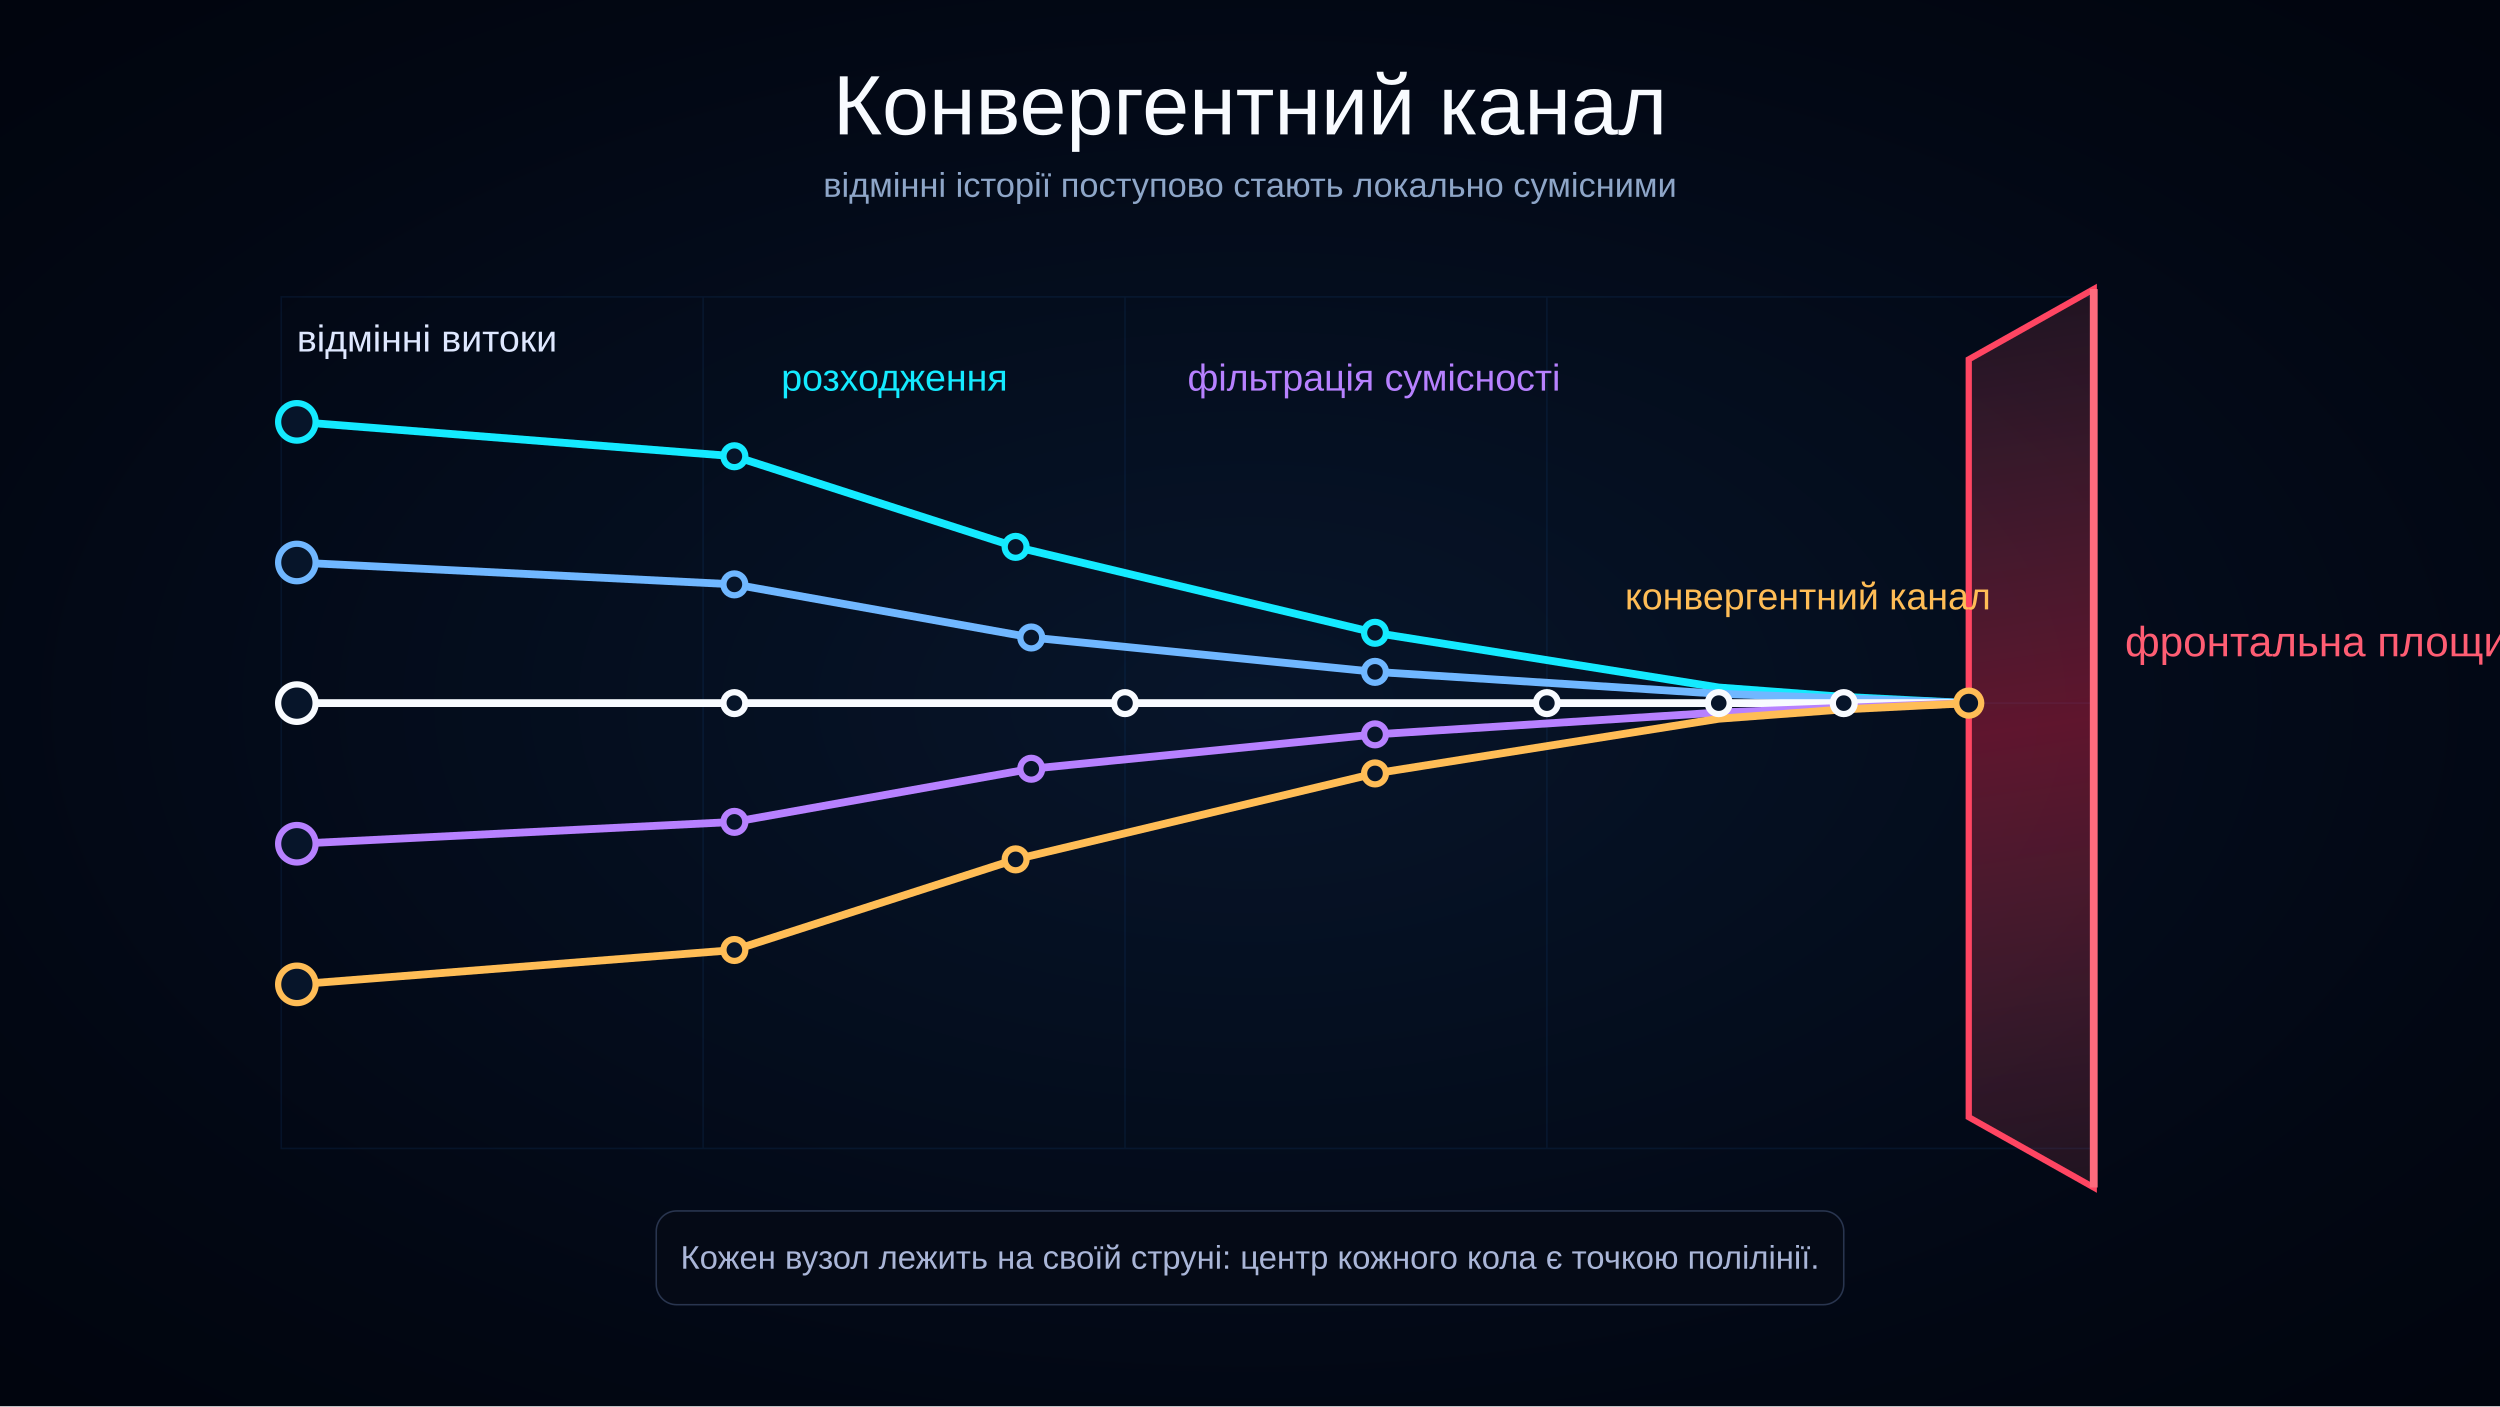
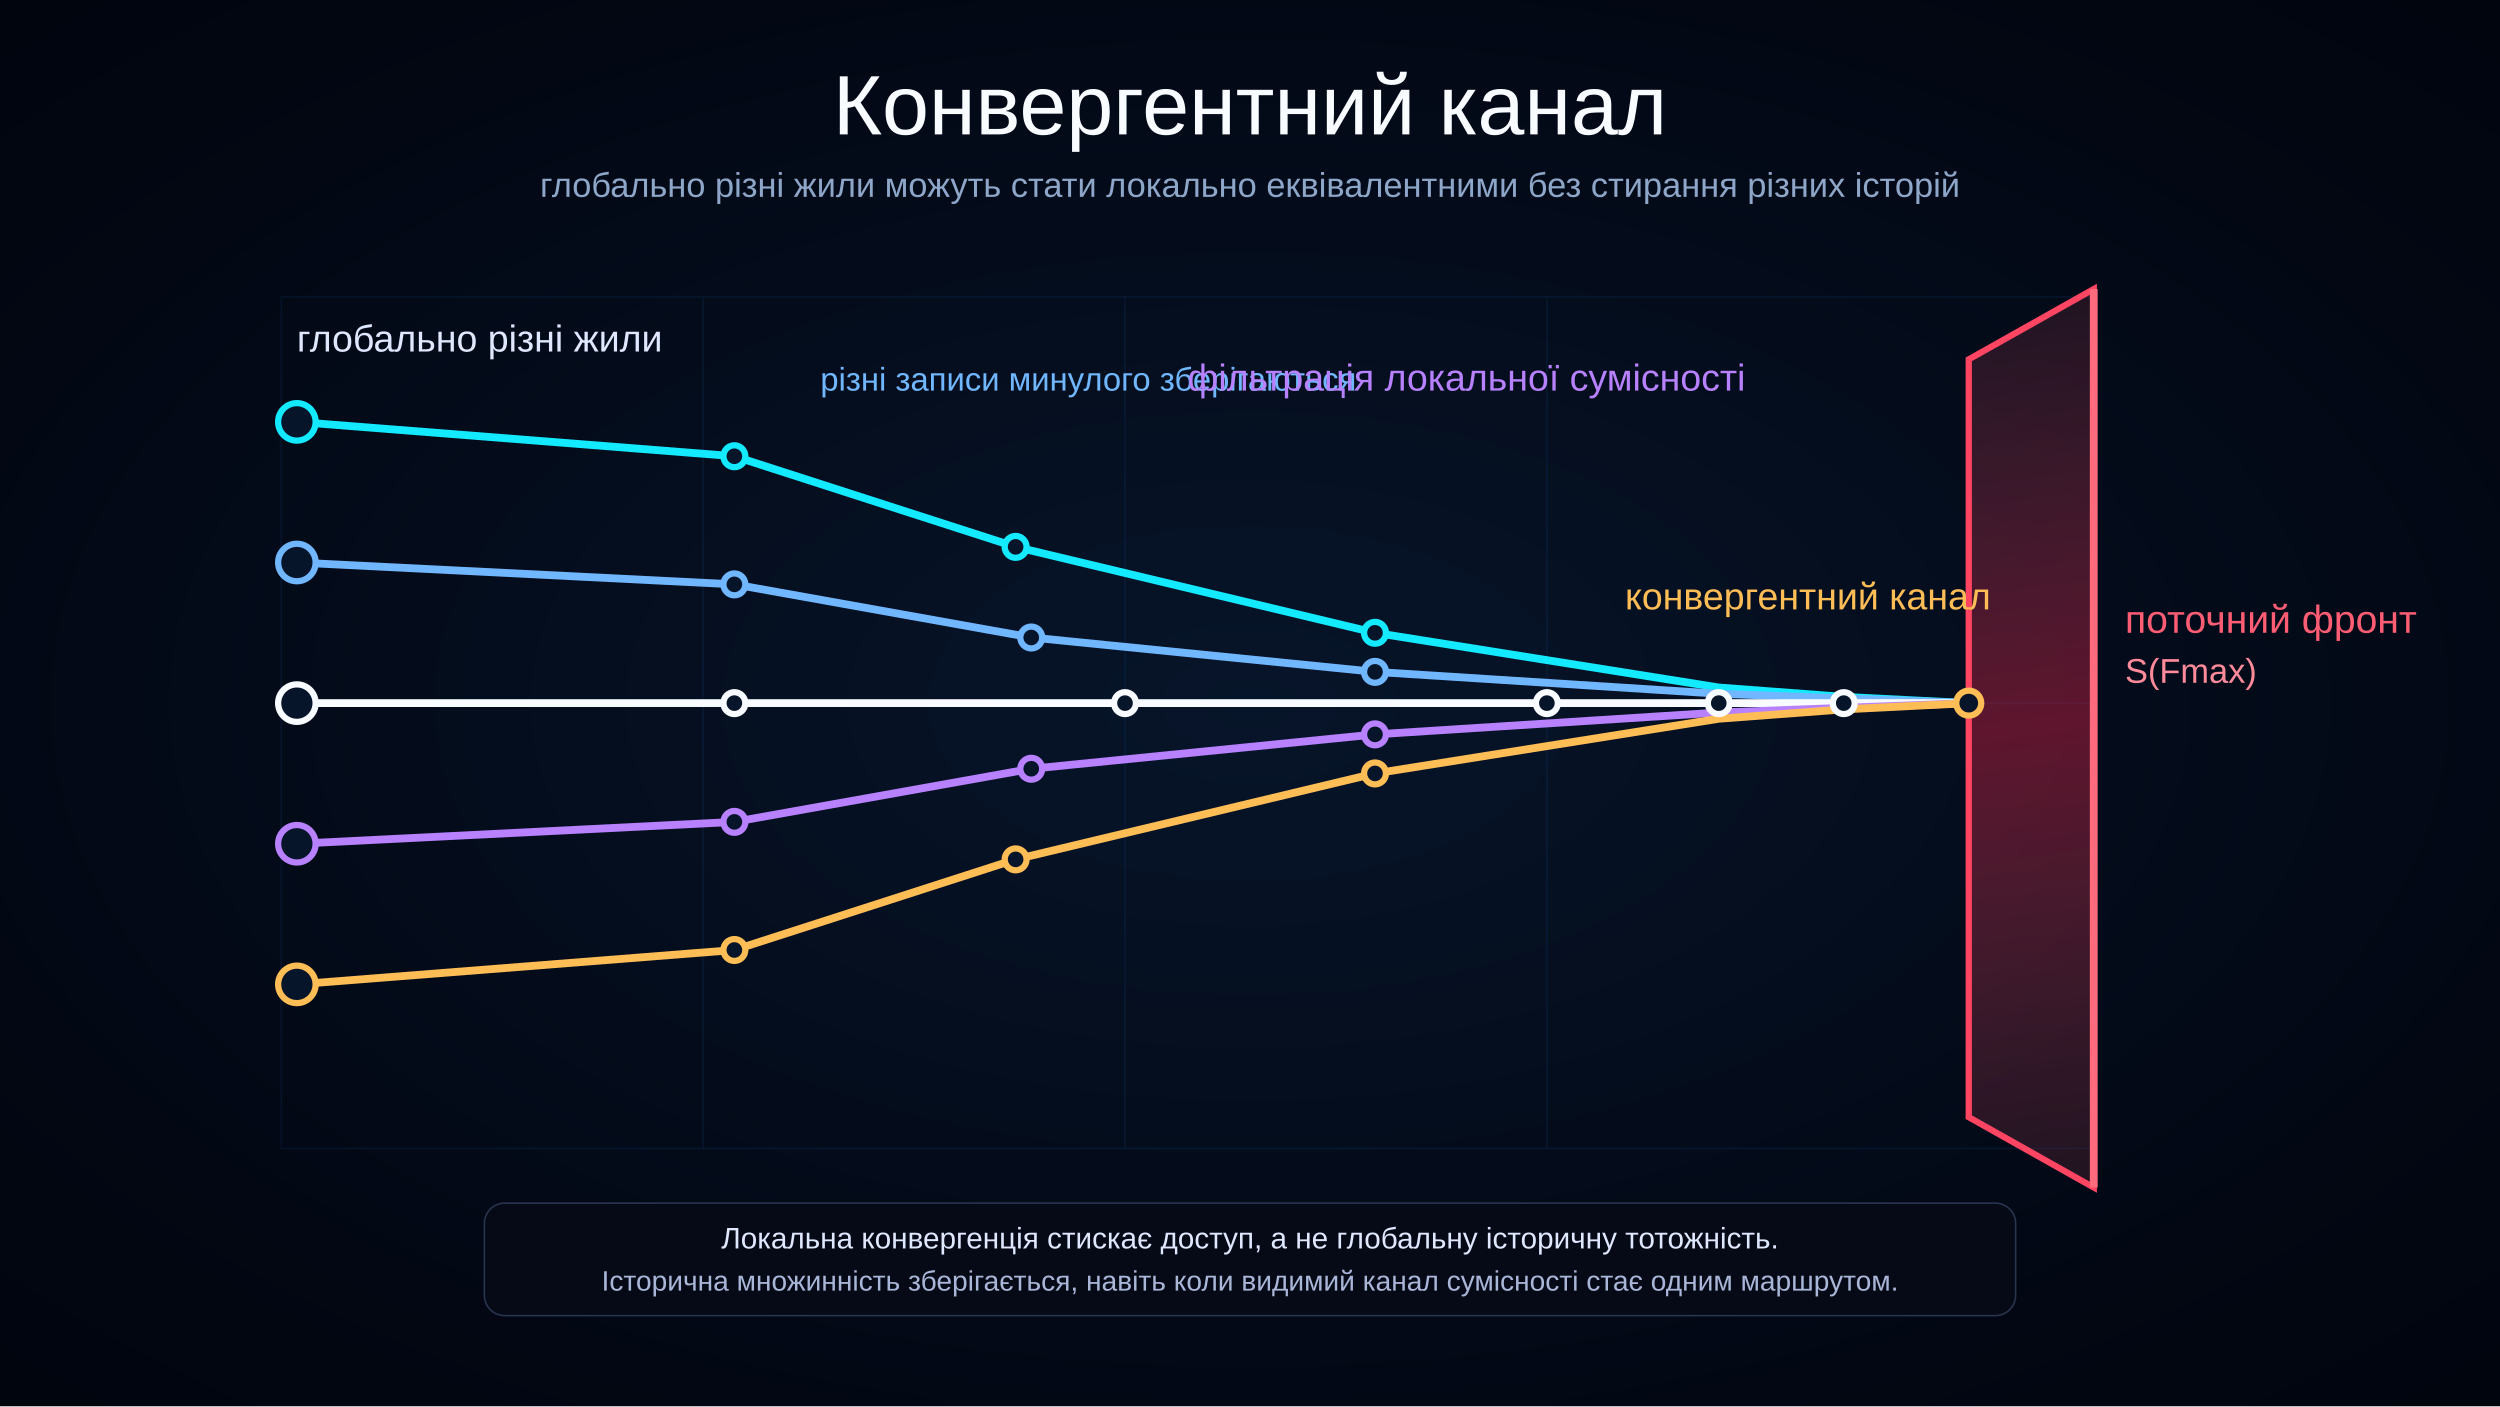
<svg xmlns="http://www.w3.org/2000/svg" viewBox="0 0 1600 900" role="img" aria-labelledby="title desc">
  <defs>
    <radialGradient id="bg" cx="50%" cy="50%" r="82%">
      <stop offset="0" stop-color="#07152a" />
      <stop offset="0.65" stop-color="#020713" />
      <stop offset="1" stop-color="#00030a" />
    </radialGradient>
    <linearGradient id="plane" x1="1260" y1="180" x2="1340" y2="750" gradientUnits="userSpaceOnUse">
      <stop offset="0" stop-color="#ff6076" stop-opacity="0.10" />
      <stop offset="0.5" stop-color="#ff244b" stop-opacity="0.36" />
      <stop offset="1" stop-color="#ff6076" stop-opacity="0.12" />
    </linearGradient>
  </defs>
  <rect width="1600" height="900" fill="url(#bg)" />
  <text x="800" y="86" fill="#f8fbff" font-family="Segoe UI, Arial, sans-serif" font-size="54" text-anchor="middle">Конвергентний канал</text>
-   <text x="800" y="126" fill="#8ea6c8" font-family="Segoe UI, Arial, sans-serif" font-size="22" text-anchor="middle">відмінні історії поступово стають локально сумісними</text>
+   <text x="800" y="126" fill="#8ea6c8" font-family="Segoe UI, Arial, sans-serif" font-size="22" text-anchor="middle">глобально різні жили можуть стати локально еквівалентними без стирання різних історій</text>
  <g opacity="0.12" stroke="#1a63bd" fill="none">
    <path d="M180 190 H1340 V735 H180 Z" />
    <path d="M180 450 H1340" />
    <path d="M450 190 V735" />
    <path d="M720 190 V735" />
    <path d="M990 190 V735" />
  </g>
  <polygon points="1260,230 1340,185 1340,760 1260,715" fill="url(#plane)" stroke="#ff4562" stroke-width="4" />
  <line x1="1340" y1="185" x2="1340" y2="760" stroke="#ff6b7d" stroke-width="5" />
-   <text x="1360" y="420" fill="#ff5d73" font-family="Segoe UI, Arial, sans-serif" font-size="27">фронтальна площина часу</text>
-   <text x="190" y="225" fill="#dfe8ff" font-family="Segoe UI, Arial, sans-serif" font-size="24">відмінні витоки</text>
-   <text x="500" y="250" fill="#14eaff" font-family="Segoe UI, Arial, sans-serif" font-size="24">розходження</text>
-   <text x="760" y="250" fill="#b781ff" font-family="Segoe UI, Arial, sans-serif" font-size="24">фільтрація сумісності</text>
+   <text x="1360" y="405" fill="#ff5d73" font-family="Segoe UI, Arial, sans-serif" font-size="25">поточний фронт</text>
+   <text x="1360" y="437" fill="#ff8b9a" font-family="Segoe UI, Arial, sans-serif" font-size="22">S(Fmax)</text>
+   <text x="190" y="225" fill="#dfe8ff" font-family="Segoe UI, Arial, sans-serif" font-size="24">глобально різні жили</text>
+   <text x="525" y="250" fill="#70b7ff" font-family="Segoe UI, Arial, sans-serif" font-size="21">різні записи минулого зберігаються</text>
+   <text x="760" y="250" fill="#b781ff" font-family="Segoe UI, Arial, sans-serif" font-size="24">фільтрація локальної сумісності</text>
  <text x="1040" y="390" fill="#ffbd56" font-family="Segoe UI, Arial, sans-serif" font-size="24">конвергентний канал</text>
  <g fill="none" stroke-linecap="round" stroke-linejoin="round" stroke-width="5">
    <polyline points="190,270 470,292 650,350 880,405 1100,440 1180,446 1260,450" stroke="#14eaff" />
    <polyline points="190,360 470,374 660,408 880,430 1100,444 1180,447 1260,450" stroke="#70b7ff" />
    <polyline points="190,450 470,450 720,450 990,450 1100,450 1180,450 1260,450" stroke="#f8fbff" />
    <polyline points="190,540 470,526 660,492 880,470 1100,456 1180,453 1260,450" stroke="#b781ff" />
    <polyline points="190,630 470,608 650,550 880,495 1100,460 1180,454 1260,450" stroke="#ffbd56" />
  </g>
  <g fill="#07152a" stroke-width="4">
    <circle cx="190" cy="270" r="12" stroke="#14eaff" />
    <circle cx="470" cy="292" r="7" stroke="#14eaff" />
    <circle cx="650" cy="350" r="7" stroke="#14eaff" />
    <circle cx="880" cy="405" r="7" stroke="#14eaff" />
    <circle cx="190" cy="360" r="12" stroke="#70b7ff" />
    <circle cx="470" cy="374" r="7" stroke="#70b7ff" />
    <circle cx="660" cy="408" r="7" stroke="#70b7ff" />
    <circle cx="880" cy="430" r="7" stroke="#70b7ff" />
    <circle cx="190" cy="450" r="12" stroke="#f8fbff" />
    <circle cx="470" cy="450" r="7" stroke="#f8fbff" />
    <circle cx="720" cy="450" r="7" stroke="#f8fbff" />
    <circle cx="990" cy="450" r="7" stroke="#f8fbff" />
    <circle cx="190" cy="540" r="12" stroke="#b781ff" />
    <circle cx="470" cy="526" r="7" stroke="#b781ff" />
    <circle cx="660" cy="492" r="7" stroke="#b781ff" />
    <circle cx="880" cy="470" r="7" stroke="#b781ff" />
    <circle cx="190" cy="630" r="12" stroke="#ffbd56" />
    <circle cx="470" cy="608" r="7" stroke="#ffbd56" />
    <circle cx="650" cy="550" r="7" stroke="#ffbd56" />
    <circle cx="880" cy="495" r="7" stroke="#ffbd56" />
    <circle cx="1100" cy="450" r="7" stroke="#f8fbff" />
    <circle cx="1180" cy="450" r="7" stroke="#f8fbff" />
    <circle cx="1260" cy="450" r="8" stroke="#ffbd56" />
  </g>
-   <rect x="420" y="775" width="760" height="60" rx="13" fill="#050a16" stroke="#29354f" />
-   <text x="800" y="812" fill="#aab6d8" font-family="Segoe UI, Arial, sans-serif" font-size="21" text-anchor="middle">Кожен вузол лежить на своїй струні: центр кожного кола є точкою полілінії.</text>
+   <rect x="310" y="770" width="980" height="72" rx="13" fill="#050a16" stroke="#29354f" />
+   <text x="800" y="799" fill="#dfe8ff" font-family="Segoe UI, Arial, sans-serif" font-size="19" text-anchor="middle">Локальна конвергенція стискає доступ, а не глобальну історичну тотожність.</text>
+   <text x="800" y="826" fill="#aab6d8" font-family="Segoe UI, Arial, sans-serif" font-size="18" text-anchor="middle">Історична множинність зберігається, навіть коли видимий канал сумісності стає одним маршрутом.</text>
</svg>
